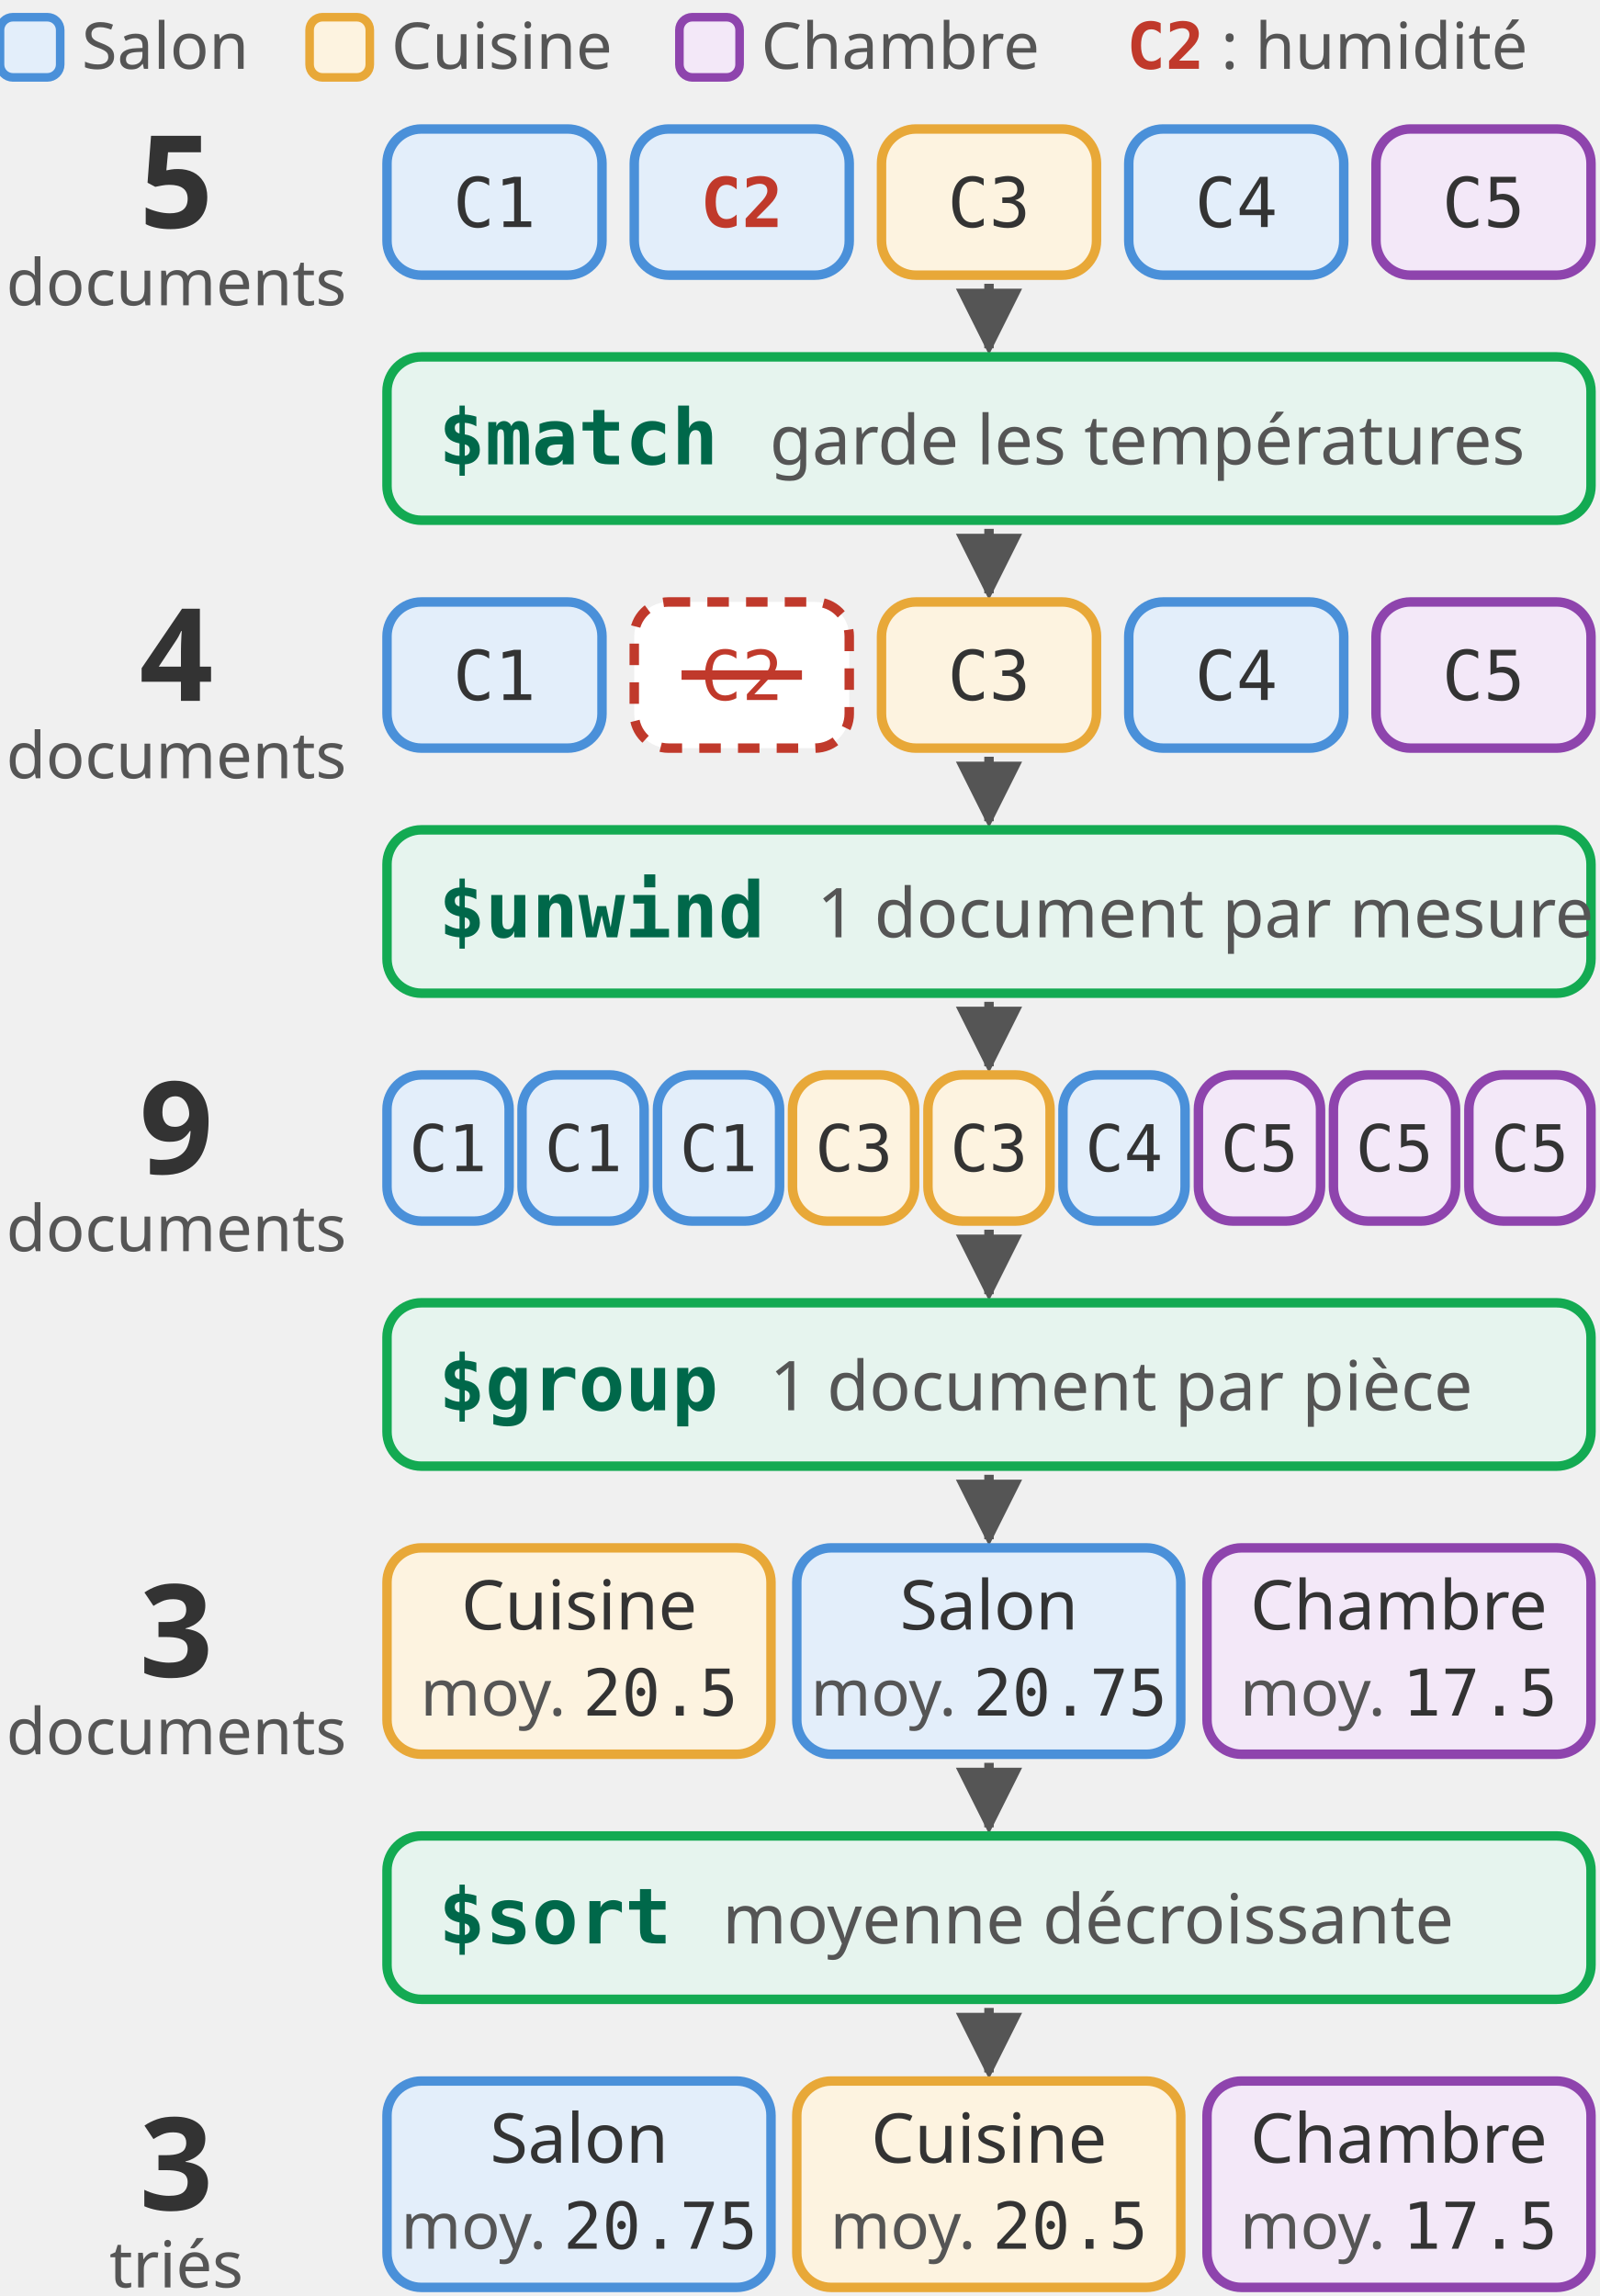
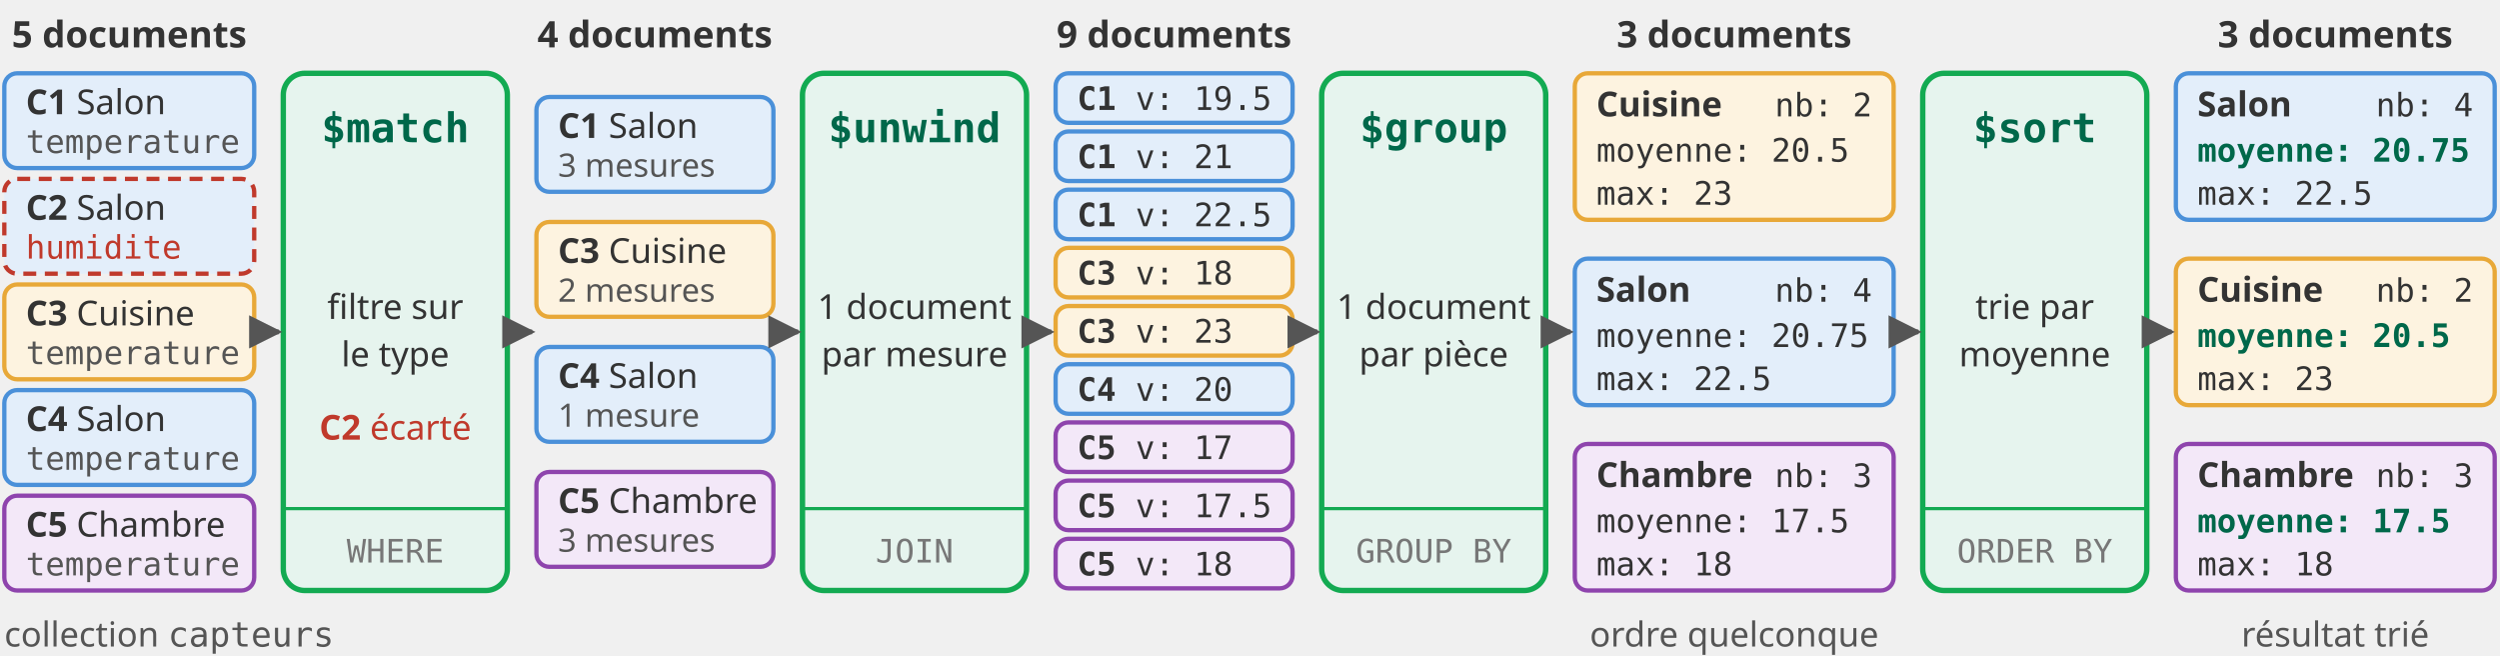
- <svg xmlns="http://www.w3.org/2000/svg" viewBox="0 0 372 534" font-family="sans-serif" role="img" aria-labelledby="t">
+ <svg xmlns="http://www.w3.org/2000/svg" viewBox="0 0 1160 304" font-family="sans-serif" role="img" aria-labelledby="t">
  <defs>
    <marker id="fl" viewBox="0 0 10 10" refX="9" refY="5" markerWidth="7" markerHeight="7" orient="auto">
      <path d="M0,0 L10,5 L0,10 z" fill="#555" />
    </marker>
  </defs>
-   <g font-size="15" fill="#555">
-     <rect x="0" y="4" width="14" height="14" rx="3" fill="#e3eefa" stroke="#4a90d9" stroke-width="2" />
-     <text x="19" y="16">Salon</text>
-     <rect x="72" y="4" width="14" height="14" rx="3" fill="#fdf3e0" stroke="#e8a838" stroke-width="2" />
-     <text x="91" y="16">Cuisine</text>
-     <rect x="158" y="4" width="14" height="14" rx="3" fill="#f3e8f8" stroke="#8e44ad" stroke-width="2" />
-     <text x="177" y="16">Chambre</text>
-     <text x="262" y="16">
-       <tspan font-family="monospace" font-weight="bold" fill="#c0392b">C2</tspan> : humidité</text>
-   </g>
-   <text x="41" y="53.0" font-size="30" font-weight="bold" fill="#333" text-anchor="middle">5</text>
-   <text x="41" y="71.0" font-size="15" fill="#555" text-anchor="middle">documents</text>
-   <rect x="90.0" y="30" width="50.0" height="34" rx="8" fill="#e3eefa" stroke="#4a90d9" stroke-width="2.2" />
-   <text x="115.0" y="52.8" font-family="monospace" font-size="16" fill="#333" text-anchor="middle">C1</text>
-   <rect x="147.5" y="30" width="50.0" height="34" rx="8" fill="#e3eefa" stroke="#4a90d9" stroke-width="2.2" />
-   <text x="172.5" y="52.8" font-family="monospace" font-size="16" fill="#c0392b" text-anchor="middle" font-weight="bold">C2</text>
-   <rect x="205.0" y="30" width="50.0" height="34" rx="8" fill="#fdf3e0" stroke="#e8a838" stroke-width="2.2" />
-   <text x="230.0" y="52.8" font-family="monospace" font-size="16" fill="#333" text-anchor="middle">C3</text>
-   <rect x="262.5" y="30" width="50.0" height="34" rx="8" fill="#e3eefa" stroke="#4a90d9" stroke-width="2.2" />
-   <text x="287.5" y="52.8" font-family="monospace" font-size="16" fill="#333" text-anchor="middle">C4</text>
-   <rect x="320.0" y="30" width="50.0" height="34" rx="8" fill="#f3e8f8" stroke="#8e44ad" stroke-width="2.2" />
-   <text x="345.0" y="52.8" font-family="monospace" font-size="16" fill="#333" text-anchor="middle">C5</text>
-   <line x1="230" y1="66" x2="230" y2="81" stroke="#555" stroke-width="2.2" marker-end="url(#fl)" />
-   <rect x="90" y="83" width="280" height="38" rx="8" fill="#e6f4ee" stroke="#13aa52" stroke-width="2.2" />
-   <text x="102" y="108" font-family="monospace" font-size="18" font-weight="bold" fill="#00684a">$match</text>
-   <text x="179" y="108" font-size="16" fill="#555">garde les températures</text>
-   <line x1="230" y1="123" x2="230" y2="138" stroke="#555" stroke-width="2.2" marker-end="url(#fl)" />
-   <text x="41" y="163.0" font-size="30" font-weight="bold" fill="#333" text-anchor="middle">4</text>
-   <text x="41" y="181.0" font-size="15" fill="#555" text-anchor="middle">documents</text>
-   <rect x="90.0" y="140" width="50.0" height="34" rx="8" fill="#e3eefa" stroke="#4a90d9" stroke-width="2.2" />
-   <text x="115.0" y="162.8" font-family="monospace" font-size="16" fill="#333" text-anchor="middle">C1</text>
-   <rect x="147.5" y="140" width="50.0" height="34" rx="8" fill="#fff" stroke="#c0392b" stroke-width="2.2" stroke-dasharray="5 4" />
-   <text x="172.5" y="162.8" font-family="monospace" font-size="16" fill="#c0392b" text-anchor="middle">C2</text>
-   <line x1="158.5" y1="157" x2="186.5" y2="157" stroke="#c0392b" stroke-width="2.2" />
-   <rect x="205.0" y="140" width="50.0" height="34" rx="8" fill="#fdf3e0" stroke="#e8a838" stroke-width="2.2" />
-   <text x="230.0" y="162.8" font-family="monospace" font-size="16" fill="#333" text-anchor="middle">C3</text>
-   <rect x="262.5" y="140" width="50.0" height="34" rx="8" fill="#e3eefa" stroke="#4a90d9" stroke-width="2.2" />
-   <text x="287.5" y="162.8" font-family="monospace" font-size="16" fill="#333" text-anchor="middle">C4</text>
-   <rect x="320.0" y="140" width="50.0" height="34" rx="8" fill="#f3e8f8" stroke="#8e44ad" stroke-width="2.2" />
-   <text x="345.0" y="162.8" font-family="monospace" font-size="16" fill="#333" text-anchor="middle">C5</text>
-   <line x1="230" y1="176" x2="230" y2="191" stroke="#555" stroke-width="2.2" marker-end="url(#fl)" />
-   <rect x="90" y="193" width="280" height="38" rx="8" fill="#e6f4ee" stroke="#13aa52" stroke-width="2.2" />
-   <text x="102" y="218" font-family="monospace" font-size="18" font-weight="bold" fill="#00684a">$unwind</text>
-   <text x="190" y="218" font-size="16" fill="#555">1 document par mesure</text>
-   <line x1="230" y1="233" x2="230" y2="248" stroke="#555" stroke-width="2.2" marker-end="url(#fl)" />
-   <text x="41" y="273.0" font-size="30" font-weight="bold" fill="#333" text-anchor="middle">9</text>
-   <text x="41" y="291.0" font-size="15" fill="#555" text-anchor="middle">documents</text>
-   <rect x="90.0" y="250" width="28.4" height="34" rx="8" fill="#e3eefa" stroke="#4a90d9" stroke-width="2.2" />
-   <text x="104.2" y="272.4" font-family="monospace" font-size="15" fill="#333" text-anchor="middle">C1</text>
-   <rect x="121.4" y="250" width="28.4" height="34" rx="8" fill="#e3eefa" stroke="#4a90d9" stroke-width="2.2" />
-   <text x="135.7" y="272.4" font-family="monospace" font-size="15" fill="#333" text-anchor="middle">C1</text>
-   <rect x="152.9" y="250" width="28.4" height="34" rx="8" fill="#e3eefa" stroke="#4a90d9" stroke-width="2.2" />
-   <text x="167.1" y="272.4" font-family="monospace" font-size="15" fill="#333" text-anchor="middle">C1</text>
-   <rect x="184.3" y="250" width="28.4" height="34" rx="8" fill="#fdf3e0" stroke="#e8a838" stroke-width="2.2" />
-   <text x="198.6" y="272.4" font-family="monospace" font-size="15" fill="#333" text-anchor="middle">C3</text>
-   <rect x="215.8" y="250" width="28.4" height="34" rx="8" fill="#fdf3e0" stroke="#e8a838" stroke-width="2.2" />
-   <text x="230.0" y="272.4" font-family="monospace" font-size="15" fill="#333" text-anchor="middle">C3</text>
-   <rect x="247.2" y="250" width="28.4" height="34" rx="8" fill="#e3eefa" stroke="#4a90d9" stroke-width="2.2" />
-   <text x="261.4" y="272.4" font-family="monospace" font-size="15" fill="#333" text-anchor="middle">C4</text>
-   <rect x="278.7" y="250" width="28.4" height="34" rx="8" fill="#f3e8f8" stroke="#8e44ad" stroke-width="2.2" />
-   <text x="292.9" y="272.4" font-family="monospace" font-size="15" fill="#333" text-anchor="middle">C5</text>
-   <rect x="310.1" y="250" width="28.4" height="34" rx="8" fill="#f3e8f8" stroke="#8e44ad" stroke-width="2.2" />
-   <text x="324.3" y="272.4" font-family="monospace" font-size="15" fill="#333" text-anchor="middle">C5</text>
-   <rect x="341.6" y="250" width="28.4" height="34" rx="8" fill="#f3e8f8" stroke="#8e44ad" stroke-width="2.2" />
-   <text x="355.8" y="272.4" font-family="monospace" font-size="15" fill="#333" text-anchor="middle">C5</text>
-   <line x1="230" y1="286" x2="230" y2="301" stroke="#555" stroke-width="2.2" marker-end="url(#fl)" />
-   <rect x="90" y="303" width="280" height="38" rx="8" fill="#e6f4ee" stroke="#13aa52" stroke-width="2.2" />
-   <text x="102" y="328" font-family="monospace" font-size="18" font-weight="bold" fill="#00684a">$group</text>
-   <text x="179" y="328" font-size="16" fill="#555">1 document par pièce</text>
-   <line x1="230" y1="343" x2="230" y2="358" stroke="#555" stroke-width="2.2" marker-end="url(#fl)" />
-   <text x="41" y="390.0" font-size="30" font-weight="bold" fill="#333" text-anchor="middle">3</text>
-   <text x="41" y="408.0" font-size="15" fill="#555" text-anchor="middle">documents</text>
-   <rect x="90.0" y="360" width="89.3" height="48" rx="8" fill="#fdf3e0" stroke="#e8a838" stroke-width="2.2" />
-   <text x="134.7" y="379" font-size="16" fill="#333" text-anchor="middle">Cuisine</text>
-   <text x="134.7" y="399" font-size="15" fill="#555" text-anchor="middle">moy. <tspan font-family="monospace" font-size="15" fill="#333">20.5</tspan>
+   <text x="60.0" y="22" font-size="17" font-weight="bold" fill="#333" text-anchor="middle">5 documents</text>
+   <text x="304.0" y="22" font-size="17" font-weight="bold" fill="#333" text-anchor="middle">4 documents</text>
+   <text x="545.0" y="22" font-size="17" font-weight="bold" fill="#333" text-anchor="middle">9 documents</text>
+   <text x="805.0" y="22" font-size="17" font-weight="bold" fill="#333" text-anchor="middle">3 documents</text>
+   <text x="1084.0" y="22" font-size="17" font-weight="bold" fill="#333" text-anchor="middle">3 documents</text>
+   <rect x="2" y="34.0" width="116" height="44" rx="6" fill="#e3eefa" stroke="#4a90d9" stroke-width="2" />
+   <text x="12" y="53.0" font-size="16" fill="#333">
+     <tspan font-weight="bold">C1</tspan> Salon</text>
+   <text x="12" y="71.0" font-size="15" font-family="monospace" fill="#555">temperature</text>
+   <rect x="2" y="83.0" width="116" height="44" rx="6" fill="#e3eefa" stroke="#c0392b" stroke-width="2" stroke-dasharray="6 4" />
+   <text x="12" y="102.0" font-size="16" fill="#333">
+     <tspan font-weight="bold">C2</tspan> Salon</text>
+   <text x="12" y="120.0" font-size="15" font-family="monospace" fill="#c0392b">humidite</text>
+   <rect x="2" y="132.0" width="116" height="44" rx="6" fill="#fdf3e0" stroke="#e8a838" stroke-width="2" />
+   <text x="12" y="151.0" font-size="16" fill="#333">
+     <tspan font-weight="bold">C3</tspan> Cuisine</text>
+   <text x="12" y="169.0" font-size="15" font-family="monospace" fill="#555">temperature</text>
+   <rect x="2" y="181.0" width="116" height="44" rx="6" fill="#e3eefa" stroke="#4a90d9" stroke-width="2" />
+   <text x="12" y="200.0" font-size="16" fill="#333">
+     <tspan font-weight="bold">C4</tspan> Salon</text>
+   <text x="12" y="218.0" font-size="15" font-family="monospace" fill="#555">temperature</text>
+   <rect x="2" y="230.0" width="116" height="44" rx="6" fill="#f3e8f8" stroke="#8e44ad" stroke-width="2" />
+   <text x="12" y="249.0" font-size="16" fill="#333">
+     <tspan font-weight="bold">C5</tspan> Chambre</text>
+   <text x="12" y="267.0" font-size="15" font-family="monospace" fill="#555">temperature</text>
+   <rect x="249.0" y="45.0" width="110" height="44" rx="6" fill="#e3eefa" stroke="#4a90d9" stroke-width="2" />
+   <text x="259.0" y="64.0" font-size="16" fill="#333">
+     <tspan font-weight="bold">C1</tspan> Salon</text>
+   <text x="259.0" y="82.0" font-size="15" fill="#555">3 mesures</text>
+   <rect x="249.0" y="103.0" width="110" height="44" rx="6" fill="#fdf3e0" stroke="#e8a838" stroke-width="2" />
+   <text x="259.0" y="122.0" font-size="16" fill="#333">
+     <tspan font-weight="bold">C3</tspan> Cuisine</text>
+   <text x="259.0" y="140.0" font-size="15" fill="#555">2 mesures</text>
+   <rect x="249.0" y="161.0" width="110" height="44" rx="6" fill="#e3eefa" stroke="#4a90d9" stroke-width="2" />
+   <text x="259.0" y="180.0" font-size="16" fill="#333">
+     <tspan font-weight="bold">C4</tspan> Salon</text>
+   <text x="259.0" y="198.0" font-size="15" fill="#555">1 mesure</text>
+   <rect x="249.0" y="219.0" width="110" height="44" rx="6" fill="#f3e8f8" stroke="#8e44ad" stroke-width="2" />
+   <text x="259.0" y="238.0" font-size="16" fill="#333">
+     <tspan font-weight="bold">C5</tspan> Chambre</text>
+   <text x="259.0" y="256.0" font-size="15" fill="#555">3 mesures</text>
+   <rect x="490.0" y="34" width="110" height="23" rx="6" fill="#e3eefa" stroke="#4a90d9" stroke-width="2" />
+   <text x="500.0" y="51" font-size="15" fill="#333" font-family="monospace">
+     <tspan font-weight="bold">C1</tspan> v: 19.5</text>
+   <rect x="490.0" y="61" width="110" height="23" rx="6" fill="#e3eefa" stroke="#4a90d9" stroke-width="2" />
+   <text x="500.0" y="78" font-size="15" fill="#333" font-family="monospace">
+     <tspan font-weight="bold">C1</tspan> v: 21</text>
+   <rect x="490.0" y="88" width="110" height="23" rx="6" fill="#e3eefa" stroke="#4a90d9" stroke-width="2" />
+   <text x="500.0" y="105" font-size="15" fill="#333" font-family="monospace">
+     <tspan font-weight="bold">C1</tspan> v: 22.5</text>
+   <rect x="490.0" y="115" width="110" height="23" rx="6" fill="#fdf3e0" stroke="#e8a838" stroke-width="2" />
+   <text x="500.0" y="132" font-size="15" fill="#333" font-family="monospace">
+     <tspan font-weight="bold">C3</tspan> v: 18</text>
+   <rect x="490.0" y="142" width="110" height="23" rx="6" fill="#fdf3e0" stroke="#e8a838" stroke-width="2" />
+   <text x="500.0" y="159" font-size="15" fill="#333" font-family="monospace">
+     <tspan font-weight="bold">C3</tspan> v: 23</text>
+   <rect x="490.0" y="169" width="110" height="23" rx="6" fill="#e3eefa" stroke="#4a90d9" stroke-width="2" />
+   <text x="500.0" y="186" font-size="15" fill="#333" font-family="monospace">
+     <tspan font-weight="bold">C4</tspan> v: 20</text>
+   <rect x="490.0" y="196" width="110" height="23" rx="6" fill="#f3e8f8" stroke="#8e44ad" stroke-width="2" />
+   <text x="500.0" y="213" font-size="15" fill="#333" font-family="monospace">
+     <tspan font-weight="bold">C5</tspan> v: 17</text>
+   <rect x="490.0" y="223" width="110" height="23" rx="6" fill="#f3e8f8" stroke="#8e44ad" stroke-width="2" />
+   <text x="500.0" y="240" font-size="15" fill="#333" font-family="monospace">
+     <tspan font-weight="bold">C5</tspan> v: 17.5</text>
+   <rect x="490.0" y="250" width="110" height="23" rx="6" fill="#f3e8f8" stroke="#8e44ad" stroke-width="2" />
+   <text x="500.0" y="267" font-size="15" fill="#333" font-family="monospace">
+     <tspan font-weight="bold">C5</tspan> v: 18</text>
+   <rect x="731.0" y="34.0" width="148" height="68" rx="6" fill="#fdf3e0" stroke="#e8a838" stroke-width="2" />
+   <text x="741.0" y="54.0" font-size="16" fill="#333">
+     <tspan font-weight="bold">Cuisine</tspan>
  </text>
-   <rect x="185.3" y="360" width="89.3" height="48" rx="8" fill="#e3eefa" stroke="#4a90d9" stroke-width="2.2" />
-   <text x="230.0" y="379" font-size="16" fill="#333" text-anchor="middle">Salon</text>
-   <text x="230.0" y="399" font-size="15" fill="#555" text-anchor="middle">moy. <tspan font-family="monospace" font-size="15" fill="#333">20.75</tspan>
+   <text x="741.0" y="75.0" font-size="15" fill="#333" font-family="monospace">moyenne: 20.5</text>
+   <text x="741.0" y="95.0" font-size="15" fill="#333" font-family="monospace">max: 23</text>
+   <text x="869.0" y="54.0" font-family="monospace" font-size="15" fill="#333" text-anchor="end">nb: 2</text>
+   <rect x="731.0" y="120.0" width="148" height="68" rx="6" fill="#e3eefa" stroke="#4a90d9" stroke-width="2" />
+   <text x="741.0" y="140.0" font-size="16" fill="#333">
+     <tspan font-weight="bold">Salon</tspan>
  </text>
-   <rect x="280.7" y="360" width="89.3" height="48" rx="8" fill="#f3e8f8" stroke="#8e44ad" stroke-width="2.2" />
-   <text x="325.3" y="379" font-size="16" fill="#333" text-anchor="middle">Chambre</text>
-   <text x="325.3" y="399" font-size="15" fill="#555" text-anchor="middle">moy. <tspan font-family="monospace" font-size="15" fill="#333">17.5</tspan>
+   <text x="741.0" y="161.0" font-size="15" fill="#333" font-family="monospace">moyenne: 20.75</text>
+   <text x="741.0" y="181.0" font-size="15" fill="#333" font-family="monospace">max: 22.5</text>
+   <text x="869.0" y="140.0" font-family="monospace" font-size="15" fill="#333" text-anchor="end">nb: 4</text>
+   <rect x="731.0" y="206.0" width="148" height="68" rx="6" fill="#f3e8f8" stroke="#8e44ad" stroke-width="2" />
+   <text x="741.0" y="226.0" font-size="16" fill="#333">
+     <tspan font-weight="bold">Chambre</tspan>
  </text>
-   <line x1="230" y1="410" x2="230" y2="425" stroke="#555" stroke-width="2.2" marker-end="url(#fl)" />
-   <rect x="90" y="427" width="280" height="38" rx="8" fill="#e6f4ee" stroke="#13aa52" stroke-width="2.2" />
-   <text x="102" y="452" font-family="monospace" font-size="18" font-weight="bold" fill="#00684a">$sort</text>
-   <text x="168" y="452" font-size="16" fill="#555">moyenne décroissante</text>
-   <line x1="230" y1="467" x2="230" y2="482" stroke="#555" stroke-width="2.2" marker-end="url(#fl)" />
-   <text x="41" y="514.0" font-size="30" font-weight="bold" fill="#333" text-anchor="middle">3</text>
-   <text x="41" y="532.0" font-size="15" fill="#555" text-anchor="middle">triés</text>
-   <rect x="90.0" y="484" width="89.3" height="48" rx="8" fill="#e3eefa" stroke="#4a90d9" stroke-width="2.2" />
-   <text x="134.7" y="503" font-size="16" fill="#333" text-anchor="middle">Salon</text>
-   <text x="134.7" y="523" font-size="15" fill="#555" text-anchor="middle">moy. <tspan font-family="monospace" font-size="15" fill="#333">20.75</tspan>
+   <text x="741.0" y="247.0" font-size="15" fill="#333" font-family="monospace">moyenne: 17.5</text>
+   <text x="741.0" y="267.0" font-size="15" fill="#333" font-family="monospace">max: 18</text>
+   <text x="869.0" y="226.0" font-family="monospace" font-size="15" fill="#333" text-anchor="end">nb: 3</text>
+   <rect x="1010.0" y="34.0" width="148" height="68" rx="6" fill="#e3eefa" stroke="#4a90d9" stroke-width="2" />
+   <text x="1020.0" y="54.0" font-size="16" fill="#333">
+     <tspan font-weight="bold">Salon</tspan>
  </text>
-   <rect x="185.3" y="484" width="89.3" height="48" rx="8" fill="#fdf3e0" stroke="#e8a838" stroke-width="2.2" />
-   <text x="230.0" y="503" font-size="16" fill="#333" text-anchor="middle">Cuisine</text>
-   <text x="230.0" y="523" font-size="15" fill="#555" text-anchor="middle">moy. <tspan font-family="monospace" font-size="15" fill="#333">20.5</tspan>
+   <text x="1020.0" y="75.0" font-size="15" font-family="monospace" font-weight="bold" fill="#00684a">moyenne: 20.75</text>
+   <text x="1020.0" y="95.0" font-size="15" fill="#333" font-family="monospace">max: 22.5</text>
+   <text x="1148.0" y="54.0" font-family="monospace" font-size="15" fill="#333" text-anchor="end">nb: 4</text>
+   <rect x="1010.0" y="120.0" width="148" height="68" rx="6" fill="#fdf3e0" stroke="#e8a838" stroke-width="2" />
+   <text x="1020.0" y="140.0" font-size="16" fill="#333">
+     <tspan font-weight="bold">Cuisine</tspan>
  </text>
-   <rect x="280.7" y="484" width="89.3" height="48" rx="8" fill="#f3e8f8" stroke="#8e44ad" stroke-width="2.2" />
-   <text x="325.3" y="503" font-size="16" fill="#333" text-anchor="middle">Chambre</text>
-   <text x="325.3" y="523" font-size="15" fill="#555" text-anchor="middle">moy. <tspan font-family="monospace" font-size="15" fill="#333">17.5</tspan>
+   <text x="1020.0" y="161.0" font-size="15" font-family="monospace" font-weight="bold" fill="#00684a">moyenne: 20.5</text>
+   <text x="1020.0" y="181.0" font-size="15" fill="#333" font-family="monospace">max: 23</text>
+   <text x="1148.0" y="140.0" font-family="monospace" font-size="15" fill="#333" text-anchor="end">nb: 2</text>
+   <rect x="1010.0" y="206.0" width="148" height="68" rx="6" fill="#f3e8f8" stroke="#8e44ad" stroke-width="2" />
+   <text x="1020.0" y="226.0" font-size="16" fill="#333">
+     <tspan font-weight="bold">Chambre</tspan>
  </text>
+   <text x="1020.0" y="247.0" font-size="15" font-family="monospace" font-weight="bold" fill="#00684a">moyenne: 17.5</text>
+   <text x="1020.0" y="267.0" font-size="15" fill="#333" font-family="monospace">max: 18</text>
+   <text x="1148.0" y="226.0" font-family="monospace" font-size="15" fill="#333" text-anchor="end">nb: 3</text>
+   <rect x="131.5" y="34" width="104" height="240" rx="10" fill="#e6f4ee" stroke="#13aa52" stroke-width="2.5" />
+   <text x="183.5" y="66" font-family="monospace" font-size="19" font-weight="bold" fill="#00684a" text-anchor="middle">$match</text>
+   <text x="183.5" y="148.0" font-size="16" fill="#333" text-anchor="middle">filtre sur</text>
+   <text x="183.5" y="170.0" font-size="16" fill="#333" text-anchor="middle">le type</text>
+   <line x1="131.5" y1="236" x2="235.5" y2="236" stroke="#13aa52" stroke-width="1.5" />
+   <text x="183.5" y="261" font-family="monospace" font-size="15" fill="#777" text-anchor="middle">WHERE</text>
+   <line x1="121" y1="154.0" x2="129.5" y2="154.0" stroke="#555" stroke-width="2.2" marker-end="url(#fl)" />
+   <line x1="238.5" y1="154.0" x2="247.0" y2="154.0" stroke="#555" stroke-width="2.2" marker-end="url(#fl)" />
+   <rect x="372.5" y="34" width="104" height="240" rx="10" fill="#e6f4ee" stroke="#13aa52" stroke-width="2.5" />
+   <text x="424.5" y="66" font-family="monospace" font-size="19" font-weight="bold" fill="#00684a" text-anchor="middle">$unwind</text>
+   <text x="424.5" y="148.0" font-size="16" fill="#333" text-anchor="middle">1 document</text>
+   <text x="424.5" y="170.0" font-size="16" fill="#333" text-anchor="middle">par mesure</text>
+   <line x1="372.5" y1="236" x2="476.5" y2="236" stroke="#13aa52" stroke-width="1.5" />
+   <text x="424.5" y="261" font-family="monospace" font-size="15" fill="#777" text-anchor="middle">JOIN</text>
+   <line x1="362.0" y1="154.0" x2="370.5" y2="154.0" stroke="#555" stroke-width="2.2" marker-end="url(#fl)" />
+   <line x1="479.5" y1="154.0" x2="488.0" y2="154.0" stroke="#555" stroke-width="2.2" marker-end="url(#fl)" />
+   <rect x="613.5" y="34" width="104" height="240" rx="10" fill="#e6f4ee" stroke="#13aa52" stroke-width="2.5" />
+   <text x="665.5" y="66" font-family="monospace" font-size="19" font-weight="bold" fill="#00684a" text-anchor="middle">$group</text>
+   <text x="665.5" y="148.0" font-size="16" fill="#333" text-anchor="middle">1 document</text>
+   <text x="665.5" y="170.0" font-size="16" fill="#333" text-anchor="middle">par pièce</text>
+   <line x1="613.5" y1="236" x2="717.5" y2="236" stroke="#13aa52" stroke-width="1.5" />
+   <text x="665.5" y="261" font-family="monospace" font-size="15" fill="#777" text-anchor="middle">GROUP BY</text>
+   <line x1="603.0" y1="154.0" x2="611.5" y2="154.0" stroke="#555" stroke-width="2.2" marker-end="url(#fl)" />
+   <line x1="720.5" y1="154.0" x2="729.0" y2="154.0" stroke="#555" stroke-width="2.2" marker-end="url(#fl)" />
+   <rect x="892.5" y="34" width="104" height="240" rx="10" fill="#e6f4ee" stroke="#13aa52" stroke-width="2.5" />
+   <text x="944.5" y="66" font-family="monospace" font-size="19" font-weight="bold" fill="#00684a" text-anchor="middle">$sort</text>
+   <text x="944.5" y="148.0" font-size="16" fill="#333" text-anchor="middle">trie par</text>
+   <text x="944.5" y="170.0" font-size="16" fill="#333" text-anchor="middle">moyenne</text>
+   <line x1="892.5" y1="236" x2="996.5" y2="236" stroke="#13aa52" stroke-width="1.5" />
+   <text x="944.5" y="261" font-family="monospace" font-size="15" fill="#777" text-anchor="middle">ORDER BY</text>
+   <line x1="882.0" y1="154.0" x2="890.5" y2="154.0" stroke="#555" stroke-width="2.2" marker-end="url(#fl)" />
+   <line x1="999.5" y1="154.0" x2="1008.0" y2="154.0" stroke="#555" stroke-width="2.2" marker-end="url(#fl)" />
+   <text x="183.5" y="204.0" font-size="16" fill="#c0392b" text-anchor="middle">
+     <tspan font-weight="bold">C2</tspan> écarté</text>
+   <text x="2" y="300" font-size="16" fill="#555">collection <tspan font-family="monospace">capteurs</tspan>
+   </text>
+   <text x="805.0" y="300" font-size="16" fill="#555" text-anchor="middle">ordre quelconque</text>
+   <text x="1084.0" y="300" font-size="16" fill="#555" text-anchor="middle">résultat trié</text>
</svg>
